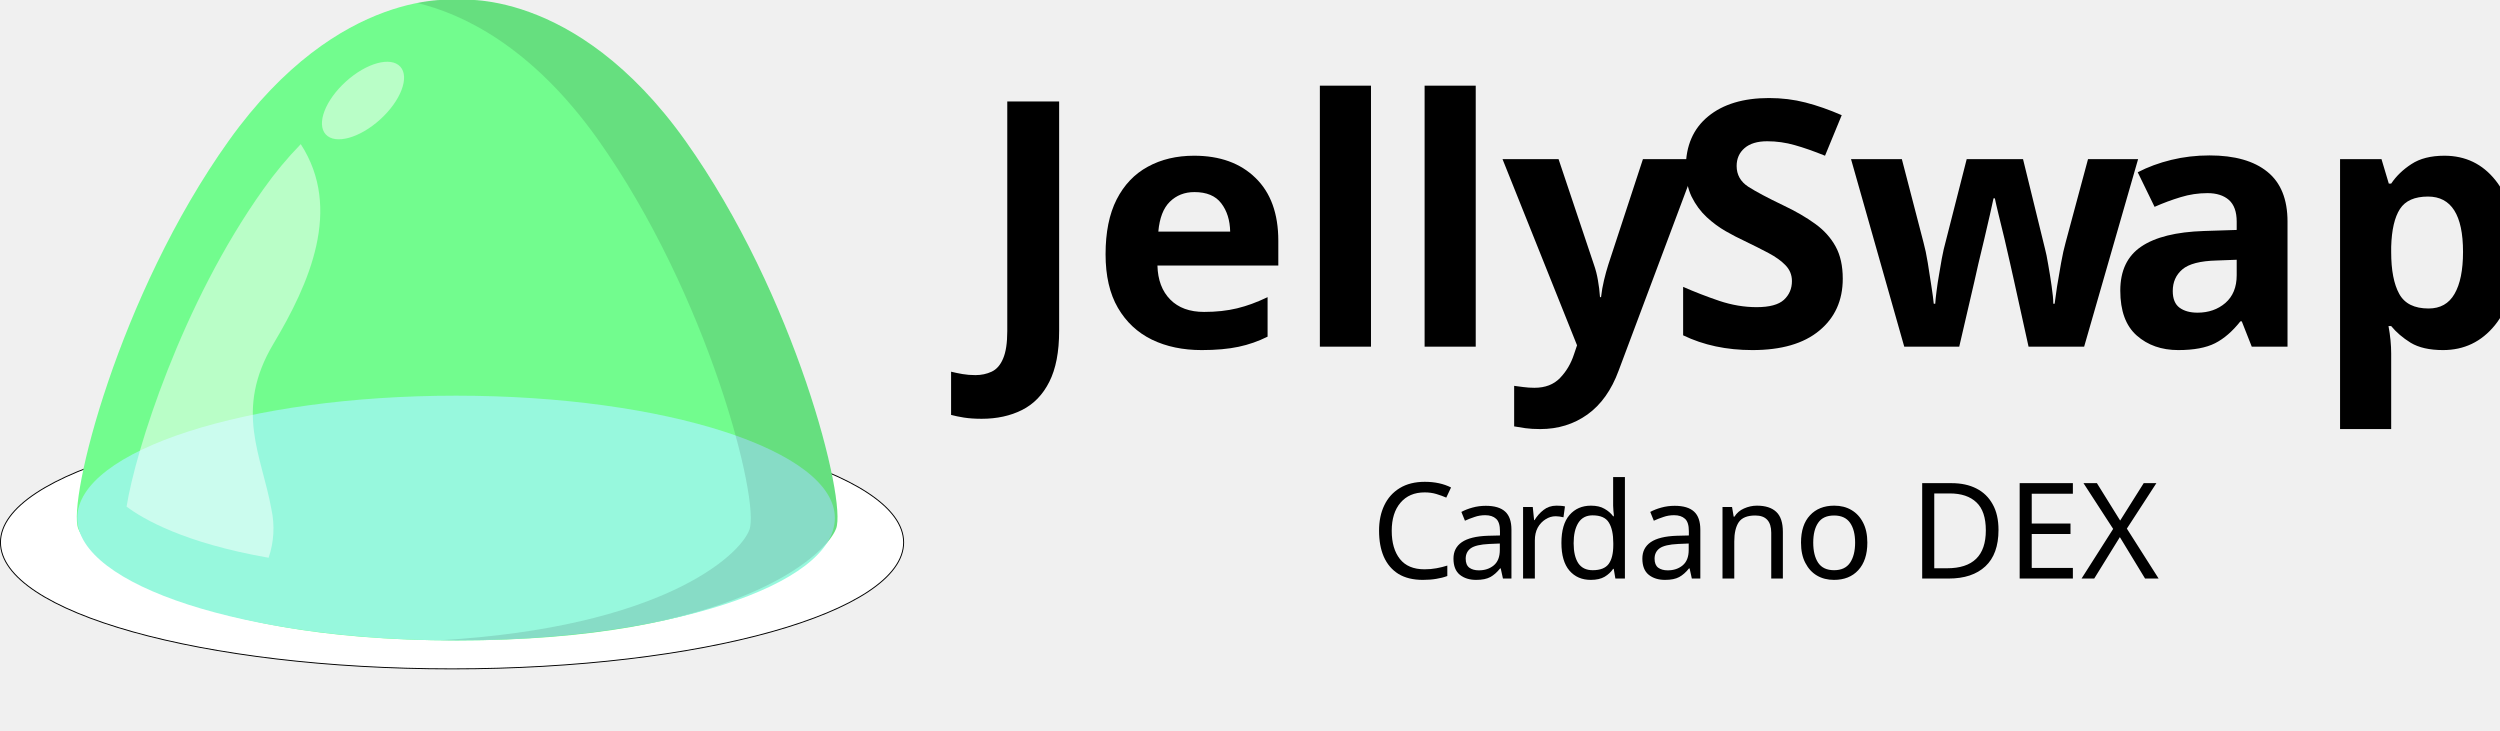
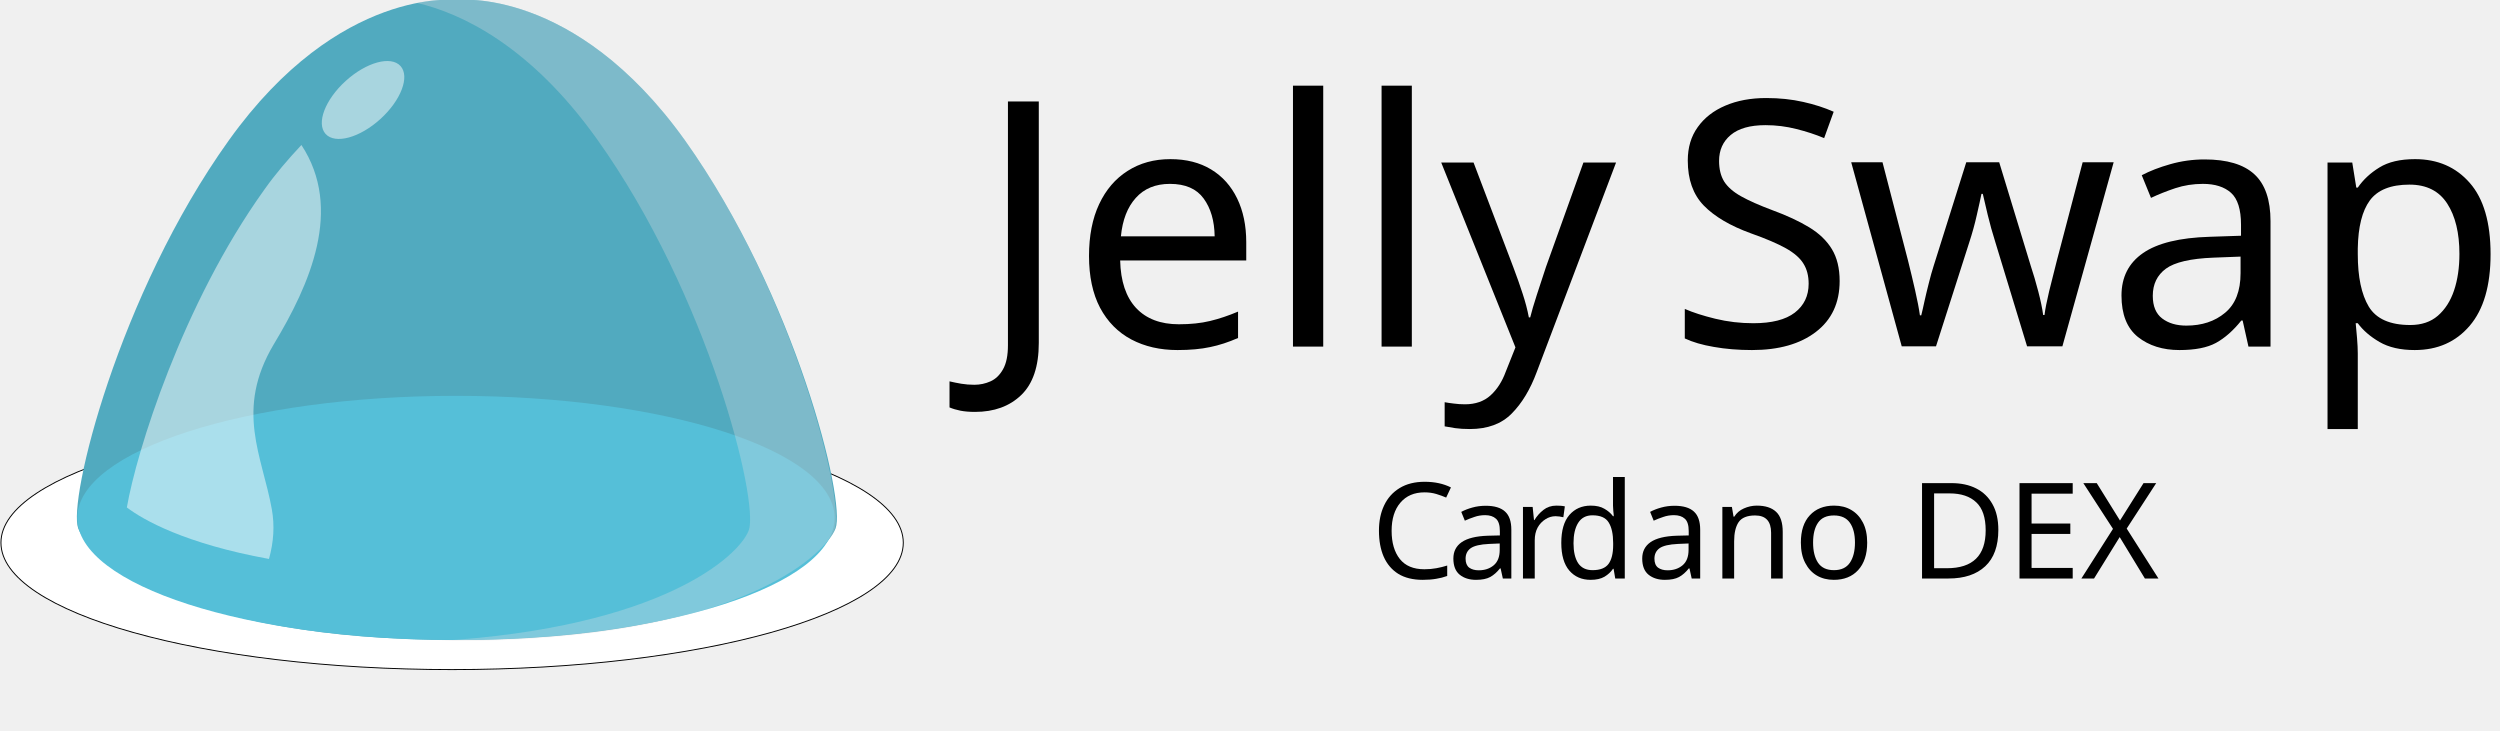
- <svg xmlns="http://www.w3.org/2000/svg" viewBox="0 0 262.08 76.61">
-   <defs>
-     <style>.cls-1{isolation:isolate;}.cls-2,.cls-8,.cls-9{fill:#fff;}.cls-2{stroke:#000;stroke-miterlimit:10;stroke-width:0.1px;}.cls-3{fill:#72fc8e;}.cls-4{fill:#97f8dd;}.cls-5{mix-blend-mode:multiply;}.cls-6{fill:#e4e2e4;}.cls-7,.cls-9{opacity:0.5;}.cls-10{font-size:36px;font-family:MyriadPro-Bold, Myriad Pro;font-weight:700;}.cls-11{letter-spacing:-0.02em;}.cls-12{letter-spacing:-0.01em;}.cls-13{font-size:14px;font-family:MyriadPro-Regular, Myriad Pro;}.cls-14{letter-spacing:-0.01em;}.cls-15{letter-spacing:-0.01em;}</style>
-   </defs>
-   <g class="cls-1">
-     <g id="Layer_2" data-name="Layer 2">
-       <g id="Layer_4" data-name="Layer 4">
-         <ellipse class="cls-2" cx="47.39" cy="56.86" rx="47.34" ry="13.26" />
-         <path class="cls-3" d="M71.83,14.73C60.24-1.51,47.92,0,47.92,0S35.6-1.51,24,14.73,7.07,52.45,8.2,55.42,19,67.14,47.92,67.14s38.6-8.76,39.73-11.72S83.41,31,71.83,14.73Z" />
-         <ellipse class="cls-4" cx="47.81" cy="54.31" rx="39.71" ry="12.83" />
-         <g class="cls-5">
-           <path class="cls-6" d="M71.83,14.73C60.24-1.51,47.92,0,47.92,0a14.64,14.64,0,0,0-4.2.31c4.69,1.12,11.94,4.47,18.93,14.27C74.3,31,79.7,52.56,78.56,55.54c-1,2.71-9.18,10.23-32.45,11.58l1.81,0c28.9,0,38.6-8.76,39.73-11.72S83.41,31,71.83,14.73Z" />
+ <svg xmlns="http://www.w3.org/2000/svg" version="1.1" id="Layer_1" x="0px" y="0px" viewBox="0 0 262.1 76.6" style="enable-background:new 0 0 262.1 76.6;" xml:space="preserve">
+   <style type="text/css">
+ 	.st0{fill:#FFFFFF;stroke:#000000;stroke-width:0.1;stroke-miterlimit:10;}
+ 	.st1{fill:#51AABF;}
+ 	.st2{fill:#55BFD8;}
+ 	.st3{opacity:0.3;}
+ 	.st4{fill:#E4E2E4;}
+ 	.st5{opacity:0.5;}
+ 	.st6{fill:#FFFFFF;}
+ 	.st7{opacity:0.5;fill:#FFFFFF;enable-background:new    ;}
+ 	.st8{font-family:'MyriadPro-Bold';}
+ 	.st9{font-size:36px;}
+ 	.st10{font-family:'MyriadPro-Regular';}
+ 	.st11{font-size:14px;}
+ </style>
+   <g>
+     <g id="Layer_2_1_">
+       <g id="Layer_4">
+         <ellipse class="st0" cx="47.4" cy="56.9" rx="47.3" ry="13.3" />
+         <path class="st1" d="M71.8,14.7C60.2-1.5,47.9,0,47.9,0S35.6-1.5,24,14.7S7.1,52.5,8.2,55.4S19,67.1,47.9,67.1     s38.6-8.8,39.7-11.7S83.4,31,71.8,14.7z" />
+         <ellipse class="st2" cx="47.8" cy="54.3" rx="39.7" ry="12.8" />
+         <g class="st3">
+           <path class="st4" d="M71.8,14.7C60.2-1.5,47.9,0,47.9,0c-1.4-0.1-2.8,0-4.2,0.3c4.7,1.1,11.9,4.5,18.9,14.3      c11.7,16.4,17,38,15.9,41c-1,2.7-9.2,10.2-32.5,11.6h1.8c28.9,0,38.6-8.8,39.7-11.7S83.4,31,71.8,14.7z" />
        </g>
-         <g class="cls-7">
-           <path class="cls-8" d="M28.45,53.37c-1-5.6-3.94-10.36.21-17.32,3.78-6.33,7.26-14.16,2.87-20.94a39.06,39.06,0,0,0-3.91,4.71c-8.57,12-13.43,27.49-14.35,33.29,1.73,1.3,6.05,3.82,14.89,5.36A9.5,9.5,0,0,0,28.45,53.37Z" />
+         <g class="st5">
+           <path class="st6" d="M28.5,53.4c-1-5.6-3.9-10.4,0.2-17.3c3.8-6.3,7.3-14.2,2.9-20.9c-1.4,1.5-2.7,3-3.9,4.7      c-8.6,12-13.4,27.5-14.4,33.3c1.7,1.3,6.1,3.8,14.9,5.4C28.7,56.8,28.8,55.1,28.5,53.4z" />
        </g>
-         <ellipse class="cls-9" cx="38.06" cy="10.53" rx="5.28" ry="2.68" transform="translate(2.79 28.31) rotate(-42.21)" />
-         <text class="cls-10" transform="translate(102.36 36.34)">Jelly<tspan class="cls-11" x="72.43" y="0">S</tspan>
-           <tspan class="cls-12" x="91.33" y="0">w</tspan>
-           <tspan x="118.4" y="0">ap</tspan>
-         </text>
-         <text class="cls-13" transform="translate(143.71 60.65)">
-           <tspan class="cls-14">C</tspan>
-           <tspan x="8.02" y="0">a</tspan>
-           <tspan class="cls-15" x="14.77" y="0">r</tspan>
-           <tspan x="19.21" y="0">dano DEX</tspan>
-         </text>
+         <ellipse transform="matrix(0.7407 -0.6718 0.6718 0.7407 2.7877 28.3002)" class="st7" cx="38.1" cy="10.5" rx="5.3" ry="2.7" />
+         <text transform="matrix(1 0 0 1 102.36 36.34)" class="st8 st9">Jelly</text>
+         <text transform="matrix(1 0 0 1 174.79 36.34)" class="st8 st9">S</text>
+         <text transform="matrix(1 0 0 1 193.6899 36.34)" class="st8 st9">w</text>
+         <text transform="matrix(1 0 0 1 220.76 36.34)" class="st8 st9">ap</text>
+         <text transform="matrix(1 0 0 1 143.71 60.65)" class="st10 st11">C</text>
+         <text transform="matrix(1 0 0 1 151.73 60.65)" class="st10 st11">a</text>
+         <text transform="matrix(1 0 0 1 158.48 60.65)" class="st10 st11">r</text>
+         <text transform="matrix(1 0 0 1 162.92 60.65)" class="st10 st11">dano DEX</text>
      </g>
    </g>
  </g>
</svg>
